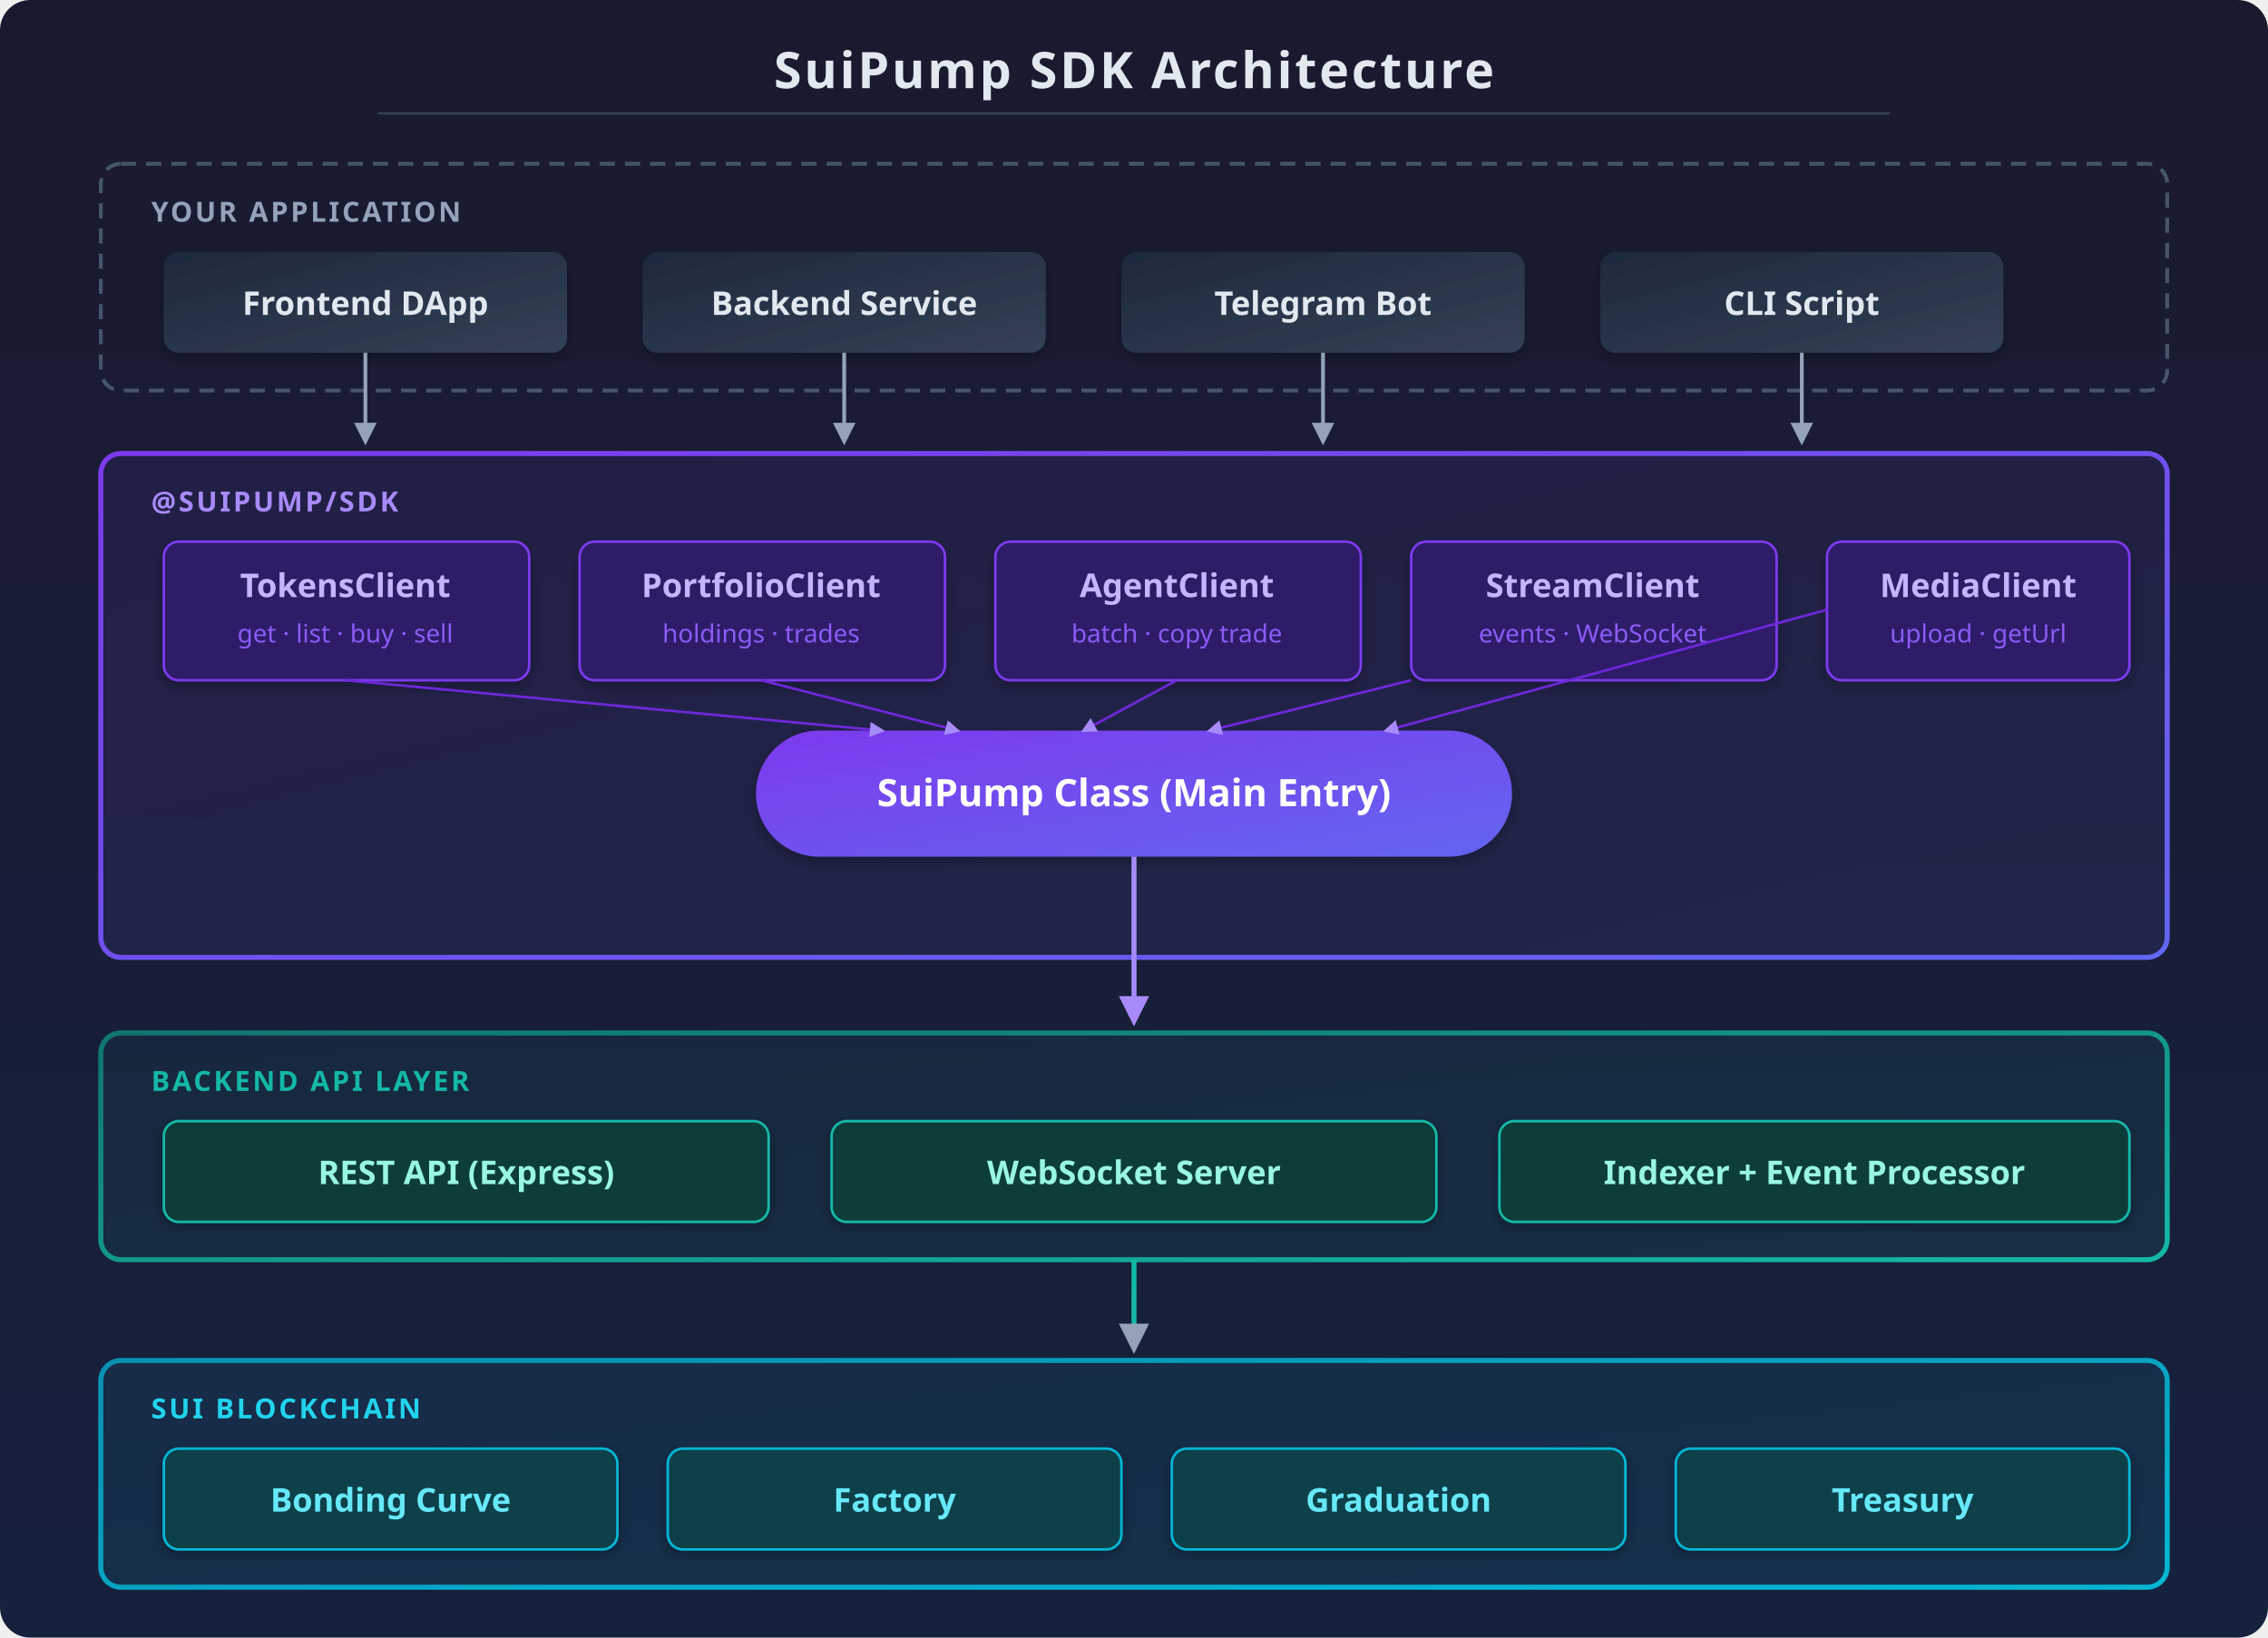
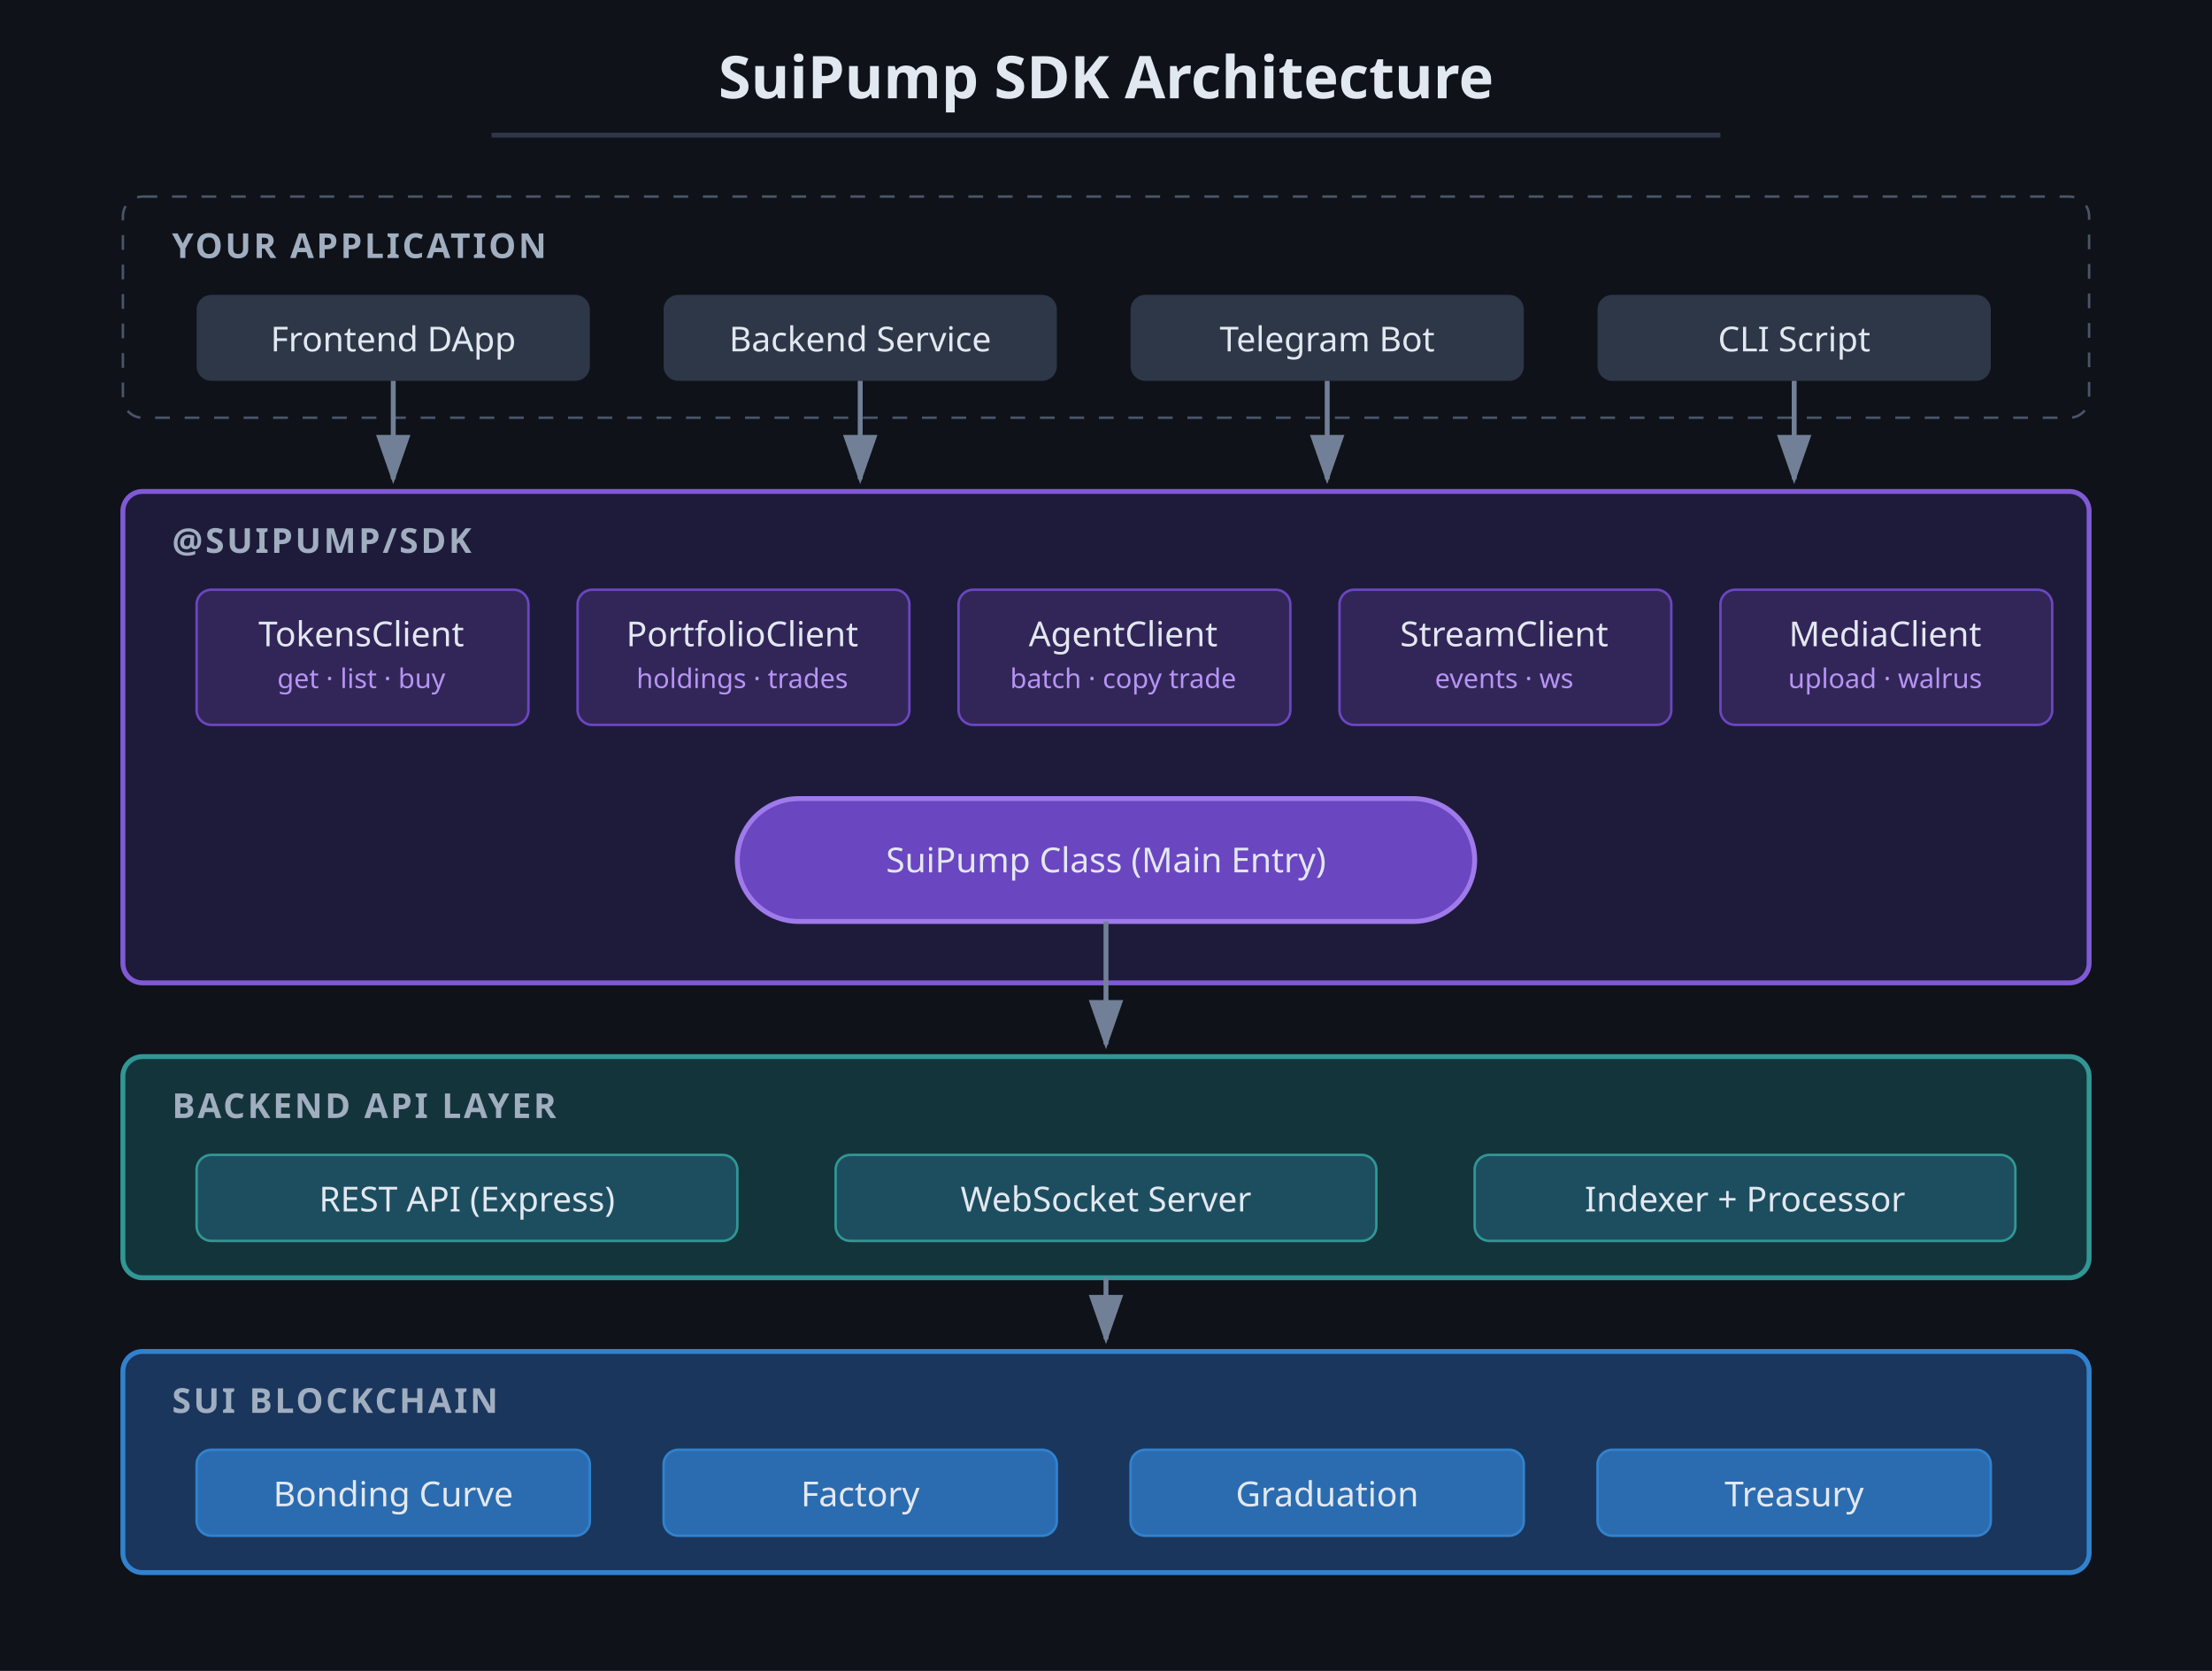
- <svg xmlns="http://www.w3.org/2000/svg" viewBox="0 0 900 650" font-family="'Segoe UI', -apple-system, sans-serif">
+ <svg xmlns="http://www.w3.org/2000/svg" viewBox="0 0 900 680" width="100%" height="100%">
  <defs>
-     <linearGradient id="bg" x1="0" y1="0" x2="0" y2="1">
-       <stop offset="0%" stop-color="#1a1a2e" />
-       <stop offset="100%" stop-color="#16213e" />
-     </linearGradient>
-     <linearGradient id="sdk" x1="0" y1="0" x2="1" y2="1">
-       <stop offset="0%" stop-color="#7c3aed" />
-       <stop offset="100%" stop-color="#6366f1" />
-     </linearGradient>
-     <linearGradient id="sui" x1="0" y1="0" x2="1" y2="1">
-       <stop offset="0%" stop-color="#0891b2" />
-       <stop offset="100%" stop-color="#06b6d4" />
-     </linearGradient>
-     <linearGradient id="app" x1="0" y1="0" x2="1" y2="1">
-       <stop offset="0%" stop-color="#1e293b" />
-       <stop offset="100%" stop-color="#334155" />
-     </linearGradient>
-     <linearGradient id="backend" x1="0" y1="0" x2="1" y2="1">
-       <stop offset="0%" stop-color="#0f766e" />
-       <stop offset="100%" stop-color="#14b8a6" />
-     </linearGradient>
-     <filter id="shadow">
-       <feDropShadow dx="0" dy="2" stdDeviation="3" flood-opacity="0.3" />
-     </filter>
-     <marker id="arrow" viewBox="0 0 10 10" refX="8" refY="5" markerWidth="6" markerHeight="6" orient="auto">
-       <path d="M0,0 L10,5 L0,10 Z" fill="#94a3b8" />
-     </marker>
-     <marker id="arrow-sdk" viewBox="0 0 10 10" refX="8" refY="5" markerWidth="6" markerHeight="6" orient="auto">
-       <path d="M0,0 L10,5 L0,10 Z" fill="#a78bfa" />
+     <style>
+       .bg { fill: #0F1219; }
+       .group-box { fill: none; stroke-dasharray: 6 6; stroke-width: 1px; rx: 8px; }
+       .solid-box { fill: #1E1B3A; stroke: #805AD5; stroke-width: 2px; rx: 8px; }
+       .client-box { fill: #322659; stroke: #6B46C1; stroke-width: 1px; rx: 6px; }
+       .app-box { fill: #2D3748; stroke: none; rx: 6px; }
+       .api-bg { fill: #14343B; stroke: #319795; stroke-width: 2px; rx: 8px; }
+       .api-box { fill: #1D4E5F; stroke: #319795; stroke-width: 1px; rx: 6px; }
+       .chain-bg { fill: #1A365D; stroke: #3182CE; stroke-width: 2px; rx: 8px; }
+       .chain-box { fill: #2B6CB0; stroke: #3182CE; stroke-width: 1px; rx: 6px; }
+       
+       .text-title { font-family: sans-serif; font-size: 14px; fill: #A0AEC0; font-weight: bold; letter-spacing: 1px; }
+       .text-box { font-family: sans-serif; font-size: 14px; fill: #E2E8F0; text-anchor: middle; font-weight: 500; }
+       .text-sub { font-family: sans-serif; font-size: 11px; fill: #B794F4; text-anchor: middle; }
+       
+       .arrow { stroke: #718096; stroke-width: 2px; fill: none; }
+     </style>
+     <marker id="arrowhead" markerWidth="10" markerHeight="7" refX="9" refY="3.5" orient="auto">
+       <polygon points="0 0, 10 3.5, 0 7" fill="#718096" />
    </marker>
  </defs>
-   <rect width="900" height="650" fill="url(#bg)" rx="12" />
-   <text x="450" y="35" text-anchor="middle" fill="#e2e8f0" font-size="20" font-weight="700" letter-spacing="1">SuiPump SDK Architecture</text>
-   <line x1="150" y1="45" x2="750" y2="45" stroke="#334155" stroke-width="1" />
-   <rect x="40" y="65" width="820" height="90" rx="8" fill="none" stroke="#475569" stroke-width="1.5" stroke-dasharray="6,4" />
-   <text x="60" y="88" fill="#94a3b8" font-size="11" font-weight="600" letter-spacing="1">YOUR APPLICATION</text>
-   <rect x="65" y="100" width="160" height="40" rx="6" fill="url(#app)" filter="url(#shadow)" />
-   <text x="145" y="125" text-anchor="middle" fill="#e2e8f0" font-size="13" font-weight="600">Frontend DApp</text>
-   <rect x="255" y="100" width="160" height="40" rx="6" fill="url(#app)" filter="url(#shadow)" />
-   <text x="335" y="125" text-anchor="middle" fill="#e2e8f0" font-size="13" font-weight="600">Backend Service</text>
-   <rect x="445" y="100" width="160" height="40" rx="6" fill="url(#app)" filter="url(#shadow)" />
-   <text x="525" y="125" text-anchor="middle" fill="#e2e8f0" font-size="13" font-weight="600">Telegram Bot</text>
-   <rect x="635" y="100" width="160" height="40" rx="6" fill="url(#app)" filter="url(#shadow)" />
-   <text x="715" y="125" text-anchor="middle" fill="#e2e8f0" font-size="13" font-weight="600">CLI Script</text>
-   <line x1="145" y1="140" x2="145" y2="175" stroke="#94a3b8" stroke-width="1.5" marker-end="url(#arrow)" />
-   <line x1="335" y1="140" x2="335" y2="175" stroke="#94a3b8" stroke-width="1.5" marker-end="url(#arrow)" />
-   <line x1="525" y1="140" x2="525" y2="175" stroke="#94a3b8" stroke-width="1.5" marker-end="url(#arrow)" />
-   <line x1="715" y1="140" x2="715" y2="175" stroke="#94a3b8" stroke-width="1.5" marker-end="url(#arrow)" />
-   <rect x="40" y="180" width="820" height="200" rx="8" fill="url(#sdk)" fill-opacity="0.1" stroke="url(#sdk)" stroke-width="2" />
-   <text x="60" y="203" fill="#a78bfa" font-size="11" font-weight="600" letter-spacing="1">@SUIPUMP/SDK</text>
-   <rect x="65" y="215" width="145" height="55" rx="6" fill="#2d1b69" stroke="#7c3aed" stroke-width="1" filter="url(#shadow)" />
-   <text x="137" y="237" text-anchor="middle" fill="#c4b5fd" font-size="13" font-weight="700">TokensClient</text>
-   <text x="137" y="255" text-anchor="middle" fill="#8b5cf6" font-size="10">get · list · buy · sell</text>
-   <rect x="230" y="215" width="145" height="55" rx="6" fill="#2d1b69" stroke="#7c3aed" stroke-width="1" filter="url(#shadow)" />
-   <text x="302" y="237" text-anchor="middle" fill="#c4b5fd" font-size="13" font-weight="700">PortfolioClient</text>
-   <text x="302" y="255" text-anchor="middle" fill="#8b5cf6" font-size="10">holdings · trades</text>
-   <rect x="395" y="215" width="145" height="55" rx="6" fill="#2d1b69" stroke="#7c3aed" stroke-width="1" filter="url(#shadow)" />
-   <text x="467" y="237" text-anchor="middle" fill="#c4b5fd" font-size="13" font-weight="700">AgentClient</text>
-   <text x="467" y="255" text-anchor="middle" fill="#8b5cf6" font-size="10">batch · copy trade</text>
-   <rect x="560" y="215" width="145" height="55" rx="6" fill="#2d1b69" stroke="#7c3aed" stroke-width="1" filter="url(#shadow)" />
-   <text x="632" y="237" text-anchor="middle" fill="#c4b5fd" font-size="13" font-weight="700">StreamClient</text>
-   <text x="632" y="255" text-anchor="middle" fill="#8b5cf6" font-size="10">events · WebSocket</text>
-   <rect x="725" y="215" width="120" height="55" rx="6" fill="#2d1b69" stroke="#7c3aed" stroke-width="1" filter="url(#shadow)" />
-   <text x="785" y="237" text-anchor="middle" fill="#c4b5fd" font-size="13" font-weight="700">MediaClient</text>
-   <text x="785" y="255" text-anchor="middle" fill="#8b5cf6" font-size="10">upload · getUrl</text>
-   <rect x="300" y="290" width="300" height="50" rx="25" fill="url(#sdk)" filter="url(#shadow)" />
-   <text x="450" y="320" text-anchor="middle" fill="#fff" font-size="15" font-weight="700">SuiPump Class (Main Entry)</text>
-   <line x1="137" y1="270" x2="350" y2="290" stroke="#6d28d9" stroke-width="1" marker-end="url(#arrow-sdk)" />
-   <line x1="302" y1="270" x2="380" y2="290" stroke="#6d28d9" stroke-width="1" marker-end="url(#arrow-sdk)" />
-   <line x1="467" y1="270" x2="430" y2="290" stroke="#6d28d9" stroke-width="1" marker-end="url(#arrow-sdk)" />
-   <line x1="560" y1="270" x2="480" y2="290" stroke="#6d28d9" stroke-width="1" marker-end="url(#arrow-sdk)" />
-   <line x1="725" y1="242" x2="550" y2="290" stroke="#6d28d9" stroke-width="1" marker-end="url(#arrow-sdk)" />
-   <line x1="450" y1="340" x2="450" y2="405" stroke="#a78bfa" stroke-width="2" marker-end="url(#arrow-sdk)" />
-   <rect x="40" y="410" width="820" height="90" rx="8" fill="url(#backend)" fill-opacity="0.1" stroke="url(#backend)" stroke-width="2" />
-   <text x="60" y="433" fill="#14b8a6" font-size="11" font-weight="600" letter-spacing="1">BACKEND API LAYER</text>
-   <rect x="65" y="445" width="240" height="40" rx="6" fill="#0d3d3a" stroke="#14b8a6" stroke-width="1" filter="url(#shadow)" />
-   <text x="185" y="470" text-anchor="middle" fill="#99f6e4" font-size="13" font-weight="600">REST API (Express)</text>
-   <rect x="330" y="445" width="240" height="40" rx="6" fill="#0d3d3a" stroke="#14b8a6" stroke-width="1" filter="url(#shadow)" />
-   <text x="450" y="470" text-anchor="middle" fill="#99f6e4" font-size="13" font-weight="600">WebSocket Server</text>
-   <rect x="595" y="445" width="250" height="40" rx="6" fill="#0d3d3a" stroke="#14b8a6" stroke-width="1" filter="url(#shadow)" />
-   <text x="720" y="470" text-anchor="middle" fill="#99f6e4" font-size="13" font-weight="600">Indexer + Event Processor</text>
-   <line x1="450" y1="500" x2="450" y2="535" stroke="#14b8a6" stroke-width="2" marker-end="url(#arrow)" />
-   <rect x="40" y="540" width="820" height="90" rx="8" fill="url(#sui)" fill-opacity="0.1" stroke="url(#sui)" stroke-width="2" />
-   <text x="60" y="563" fill="#22d3ee" font-size="11" font-weight="600" letter-spacing="1">SUI BLOCKCHAIN</text>
-   <rect x="65" y="575" width="180" height="40" rx="6" fill="#0e3f4a" stroke="#06b6d4" stroke-width="1" filter="url(#shadow)" />
-   <text x="155" y="600" text-anchor="middle" fill="#67e8f9" font-size="13" font-weight="600">Bonding Curve</text>
-   <rect x="265" y="575" width="180" height="40" rx="6" fill="#0e3f4a" stroke="#06b6d4" stroke-width="1" filter="url(#shadow)" />
-   <text x="355" y="600" text-anchor="middle" fill="#67e8f9" font-size="13" font-weight="600">Factory</text>
-   <rect x="465" y="575" width="180" height="40" rx="6" fill="#0e3f4a" stroke="#06b6d4" stroke-width="1" filter="url(#shadow)" />
-   <text x="555" y="600" text-anchor="middle" fill="#67e8f9" font-size="13" font-weight="600">Graduation</text>
-   <rect x="665" y="575" width="180" height="40" rx="6" fill="#0e3f4a" stroke="#06b6d4" stroke-width="1" filter="url(#shadow)" />
-   <text x="755" y="600" text-anchor="middle" fill="#67e8f9" font-size="13" font-weight="600">Treasury</text>
+   <rect width="900" height="680" class="bg" />
+   <text x="450" y="40" font-family="sans-serif" font-size="24" fill="#E2E8F0" text-anchor="middle" font-weight="bold">SuiPump SDK Architecture</text>
+   <line x1="200" y1="55" x2="700" y2="55" stroke="#2D3748" stroke-width="2" />
+   <g transform="translate(50, 80)">
+     <rect width="800" height="90" class="group-box" stroke="#4A5568" />
+     <text x="20" y="25" class="text-title">YOUR APPLICATION</text>
+     <rect x="30" y="40" width="160" height="35" class="app-box" />
+     <text x="110" y="63" class="text-box">Frontend DApp</text>
+     <rect x="220" y="40" width="160" height="35" class="app-box" />
+     <text x="300" y="63" class="text-box">Backend Service</text>
+     <rect x="410" y="40" width="160" height="35" class="app-box" />
+     <text x="490" y="63" class="text-box">Telegram Bot</text>
+     <rect x="600" y="40" width="160" height="35" class="app-box" />
+     <text x="680" y="63" class="text-box">CLI Script</text>
+   </g>
+   <g transform="translate(50, 200)">
+     <rect width="800" height="200" class="solid-box" />
+     <text x="20" y="25" class="text-title" fill="#B794F4">@SUIPUMP/SDK</text>
+     <rect x="30" y="40" width="135" height="55" class="client-box" />
+     <text x="97" y="63" class="text-box">TokensClient</text>
+     <text x="97" y="80" class="text-sub">get · list · buy</text>
+     <rect x="185" y="40" width="135" height="55" class="client-box" />
+     <text x="252" y="63" class="text-box">PortfolioClient</text>
+     <text x="252" y="80" class="text-sub">holdings · trades</text>
+     <rect x="340" y="40" width="135" height="55" class="client-box" />
+     <text x="407" y="63" class="text-box">AgentClient</text>
+     <text x="407" y="80" class="text-sub">batch · copy trade</text>
+     <rect x="495" y="40" width="135" height="55" class="client-box" />
+     <text x="562" y="63" class="text-box">StreamClient</text>
+     <text x="562" y="80" class="text-sub">events · ws</text>
+     <rect x="650" y="40" width="135" height="55" class="client-box" />
+     <text x="717" y="63" class="text-box">MediaClient</text>
+     <text x="717" y="80" class="text-sub">upload · walrus</text>
+     <rect x="250" y="125" width="300" height="50" rx="25" fill="#6B46C1" stroke="#9F7AEA" stroke-width="2" />
+     <text x="400" y="155" class="text-box" font-weight="bold">SuiPump Class (Main Entry)</text>
+   </g>
+   <g transform="translate(50, 430)">
+     <rect width="800" height="90" class="api-bg" />
+     <text x="20" y="25" class="text-title" fill="#38B2AC">BACKEND API LAYER</text>
+     <rect x="30" y="40" width="220" height="35" class="api-box" />
+     <text x="140" y="63" class="text-box">REST API (Express)</text>
+     <rect x="290" y="40" width="220" height="35" class="api-box" />
+     <text x="400" y="63" class="text-box">WebSocket Server</text>
+     <rect x="550" y="40" width="220" height="35" class="api-box" />
+     <text x="660" y="63" class="text-box">Indexer + Processor</text>
+   </g>
+   <g transform="translate(50, 550)">
+     <rect width="800" height="90" class="chain-bg" />
+     <text x="20" y="25" class="text-title" fill="#63B3ED">SUI BLOCKCHAIN</text>
+     <rect x="30" y="40" width="160" height="35" class="chain-box" />
+     <text x="110" y="63" class="text-box">Bonding Curve</text>
+     <rect x="220" y="40" width="160" height="35" class="chain-box" />
+     <text x="300" y="63" class="text-box">Factory</text>
+     <rect x="410" y="40" width="160" height="35" class="chain-box" />
+     <text x="490" y="63" class="text-box">Graduation</text>
+     <rect x="600" y="40" width="160" height="35" class="chain-box" />
+     <text x="680" y="63" class="text-box">Treasury</text>
+   </g>
+   <line x1="160" y1="155" x2="160" y2="195" class="arrow" marker-end="url(#arrowhead)" />
+   <line x1="350" y1="155" x2="350" y2="195" class="arrow" marker-end="url(#arrowhead)" />
+   <line x1="540" y1="155" x2="540" y2="195" class="arrow" marker-end="url(#arrowhead)" />
+   <line x1="730" y1="155" x2="730" y2="195" class="arrow" marker-end="url(#arrowhead)" />
+   <line x1="450" y1="375" x2="450" y2="425" class="arrow" marker-end="url(#arrowhead)" stroke="#B794F4" />
+   <line x1="450" y1="520" x2="450" y2="545" class="arrow" marker-end="url(#arrowhead)" stroke="#38B2AC" />
</svg>
